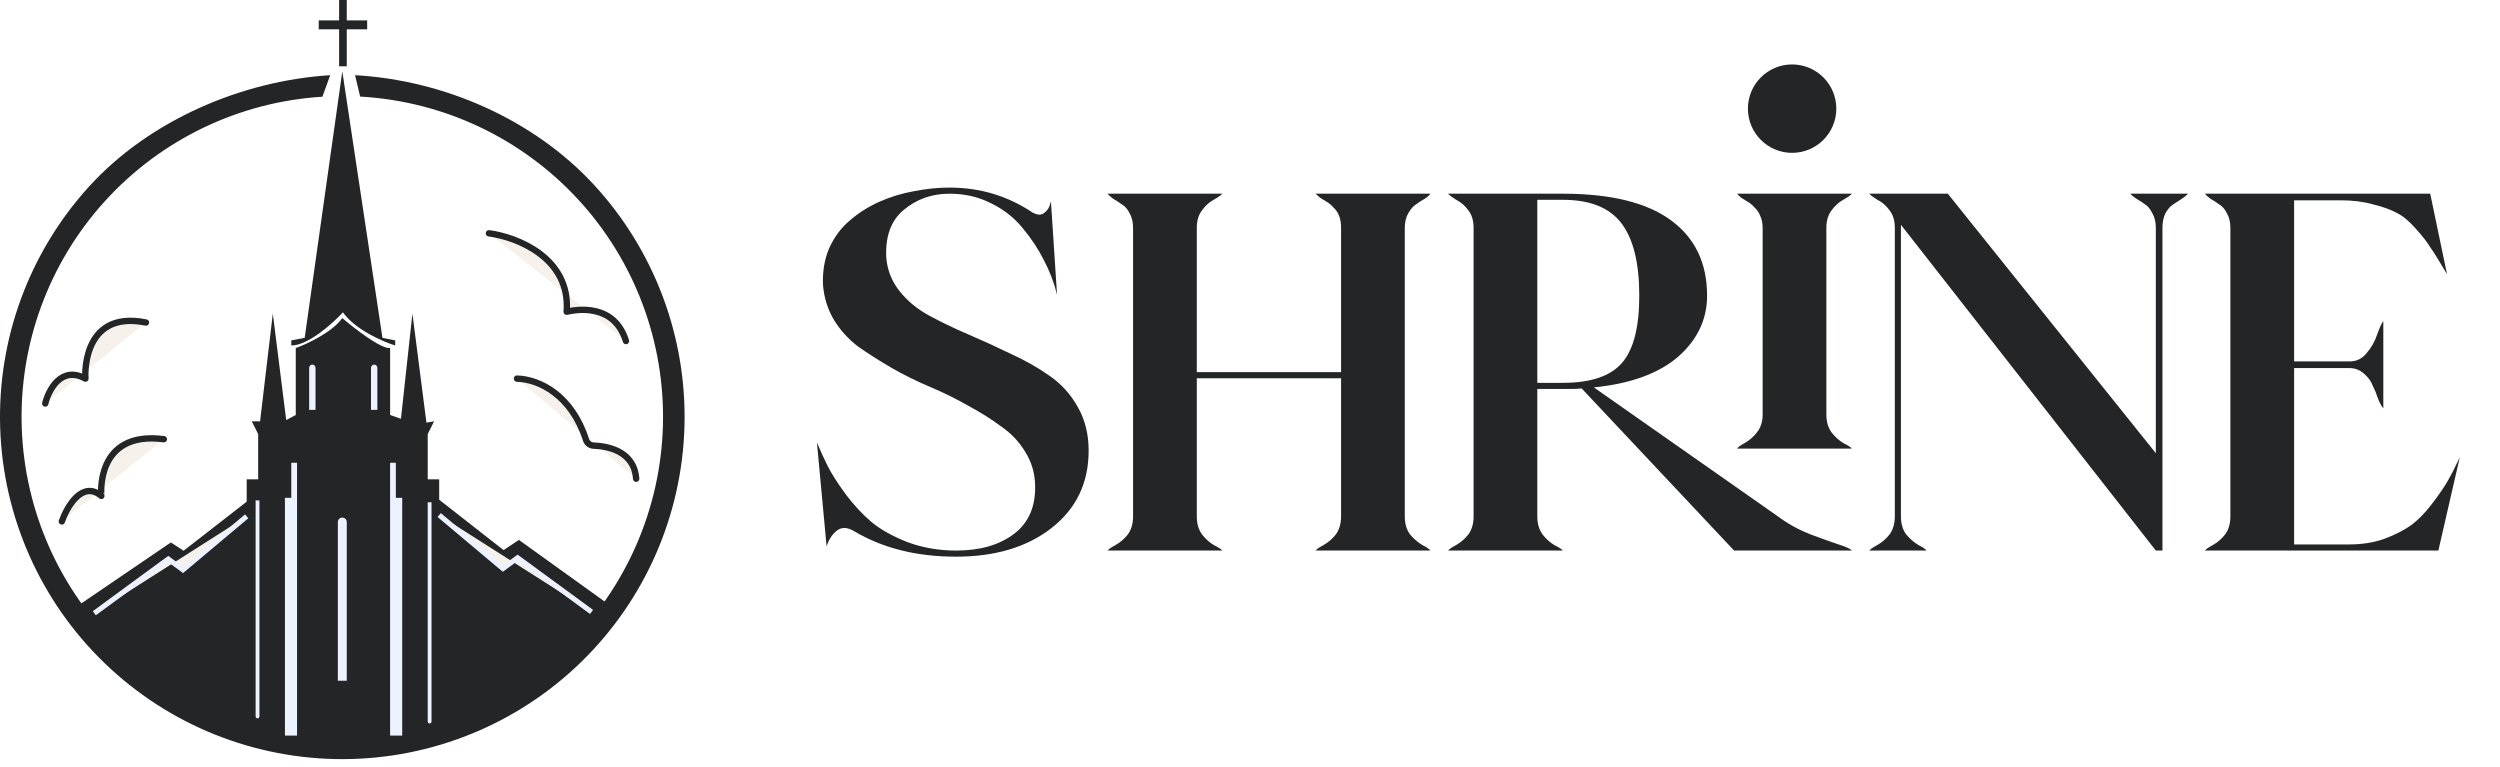
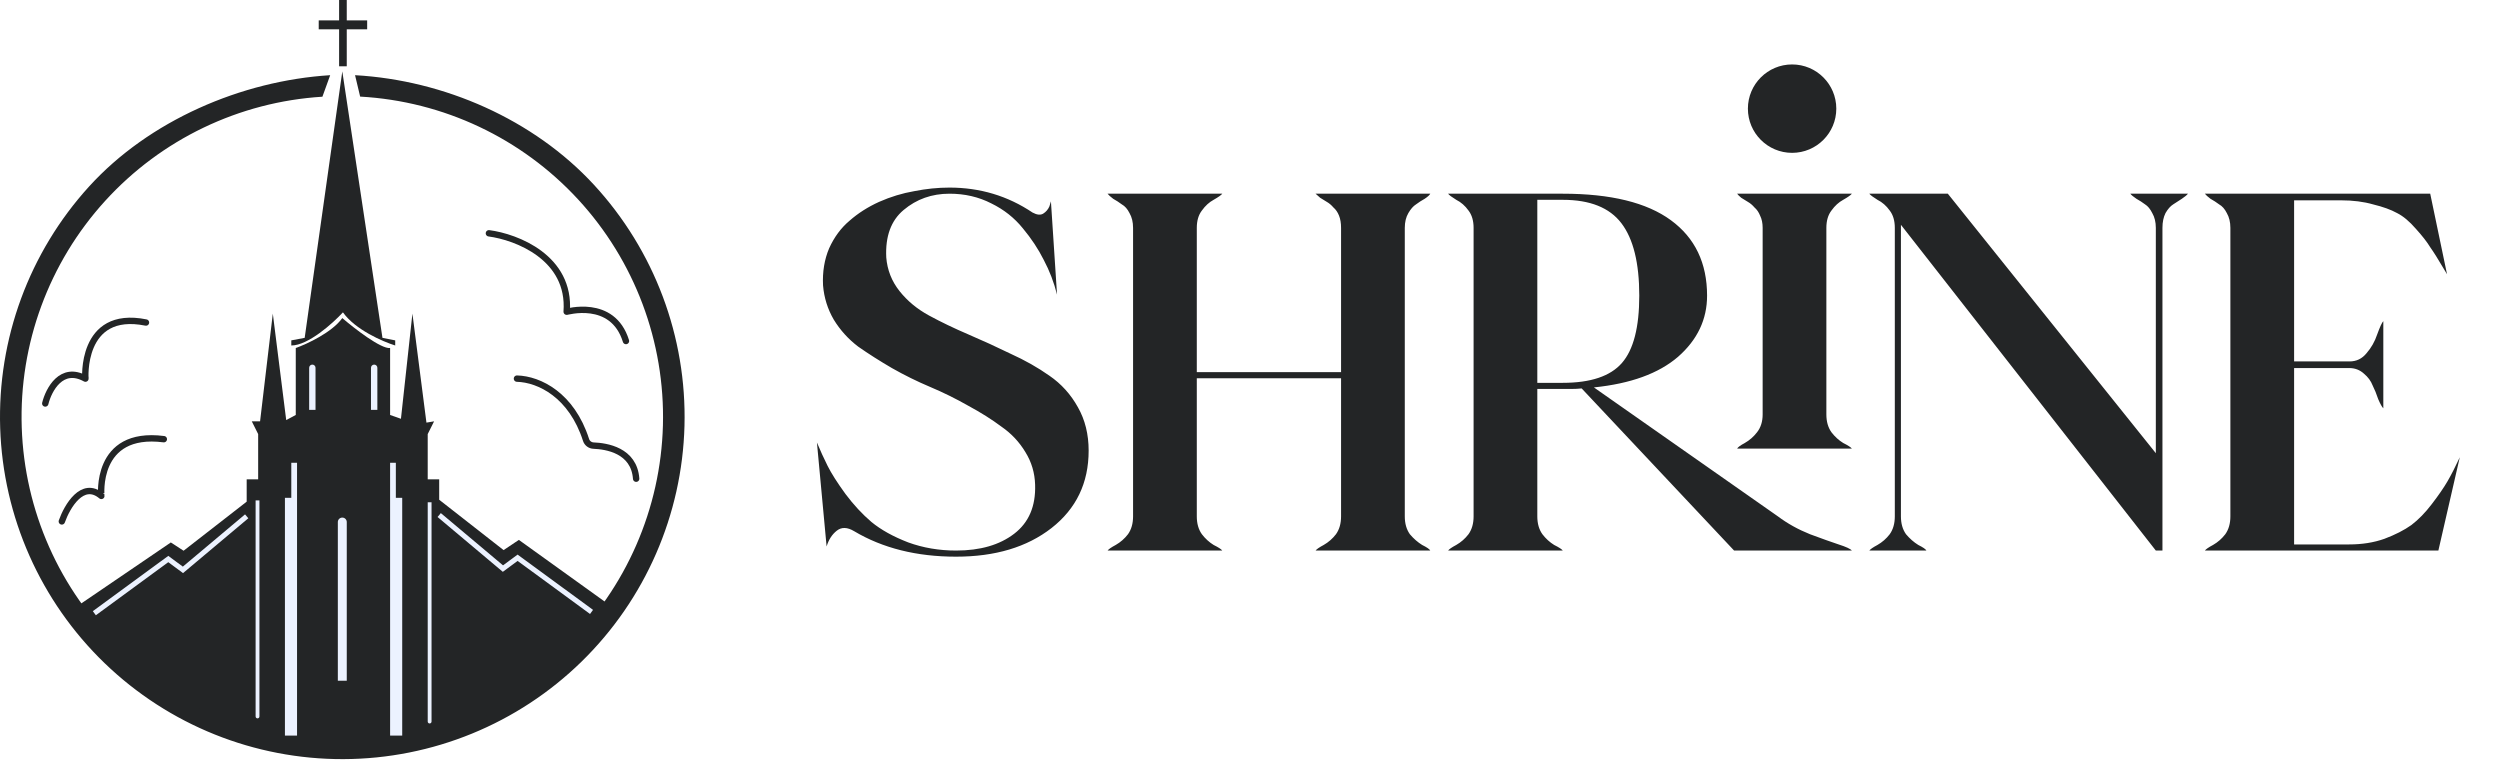
- <svg xmlns="http://www.w3.org/2000/svg" width="238" height="73" viewBox="0 0 238 73" fill="#F6F2EB">
-   <circle cx="170.609" cy="10.343" r="4.208" fill="#232526" />
-   <path d="M84.372 24.506C84.469 25.704 84.889 26.771 85.633 27.71C86.378 28.648 87.316 29.424 88.448 30.039C89.581 30.654 90.826 31.253 92.185 31.835C93.544 32.417 94.887 33.032 96.213 33.679C97.572 34.294 98.802 34.989 99.902 35.766C101.034 36.542 101.94 37.545 102.62 38.775C103.299 39.972 103.639 41.347 103.639 42.9C103.639 45.974 102.458 48.433 100.096 50.277C97.767 52.089 94.741 52.995 91.021 52.995C87.267 52.995 84.032 52.186 81.314 50.568C80.667 50.18 80.117 50.164 79.664 50.52C79.211 50.876 78.888 51.377 78.693 52.024L77.771 42.124C78.095 42.9 78.434 43.644 78.79 44.356C79.146 45.068 79.713 45.958 80.489 47.026C81.266 48.061 82.091 48.951 82.964 49.695C83.87 50.439 85.035 51.086 86.459 51.636C87.882 52.154 89.403 52.413 91.021 52.413C93.318 52.413 95.162 51.879 96.553 50.811C97.945 49.743 98.608 48.19 98.543 46.152C98.511 45.02 98.203 43.984 97.621 43.046C97.039 42.075 96.278 41.266 95.34 40.619C94.434 39.94 93.382 39.276 92.185 38.629C90.988 37.95 89.775 37.351 88.545 36.834C87.316 36.316 86.103 35.718 84.906 35.038C83.741 34.359 82.673 33.679 81.702 33C80.764 32.288 79.988 31.43 79.373 30.427C78.79 29.424 78.451 28.341 78.354 27.176C78.289 25.882 78.483 24.701 78.936 23.633C79.421 22.565 80.068 21.692 80.877 21.012C81.686 20.3 82.624 19.702 83.692 19.216C84.792 18.731 85.909 18.391 87.041 18.197C88.173 17.971 89.29 17.858 90.39 17.858C93.302 17.858 95.939 18.65 98.3 20.236C98.721 20.462 99.061 20.494 99.32 20.333C99.578 20.171 99.773 19.945 99.902 19.653L100.048 19.168L100.63 28.049C100.339 26.885 99.918 25.785 99.368 24.749C98.85 23.714 98.187 22.711 97.378 21.74C96.569 20.737 95.566 19.945 94.369 19.362C93.172 18.747 91.846 18.44 90.39 18.44C88.707 18.44 87.251 18.958 86.022 19.993C84.825 20.996 84.275 22.5 84.372 24.506ZM136.162 18.44C136.098 18.569 135.92 18.731 135.629 18.925C135.337 19.087 135.062 19.265 134.804 19.459C134.545 19.621 134.302 19.896 134.076 20.284C133.849 20.672 133.736 21.142 133.736 21.692V49.161C133.736 49.84 133.898 50.407 134.221 50.86C134.577 51.28 134.965 51.62 135.386 51.879C135.839 52.105 136.098 52.283 136.162 52.413H125.243C125.34 52.283 125.599 52.105 126.019 51.879C126.472 51.62 126.86 51.28 127.184 50.86C127.508 50.407 127.669 49.84 127.669 49.161V36.009H113.935V49.161C113.935 49.84 114.096 50.407 114.42 50.86C114.744 51.28 115.116 51.62 115.536 51.879C115.989 52.105 116.264 52.283 116.361 52.413H105.441C105.539 52.283 105.797 52.105 106.218 51.879C106.671 51.62 107.059 51.28 107.383 50.86C107.706 50.407 107.868 49.84 107.868 49.161V21.692C107.868 21.142 107.755 20.672 107.528 20.284C107.334 19.896 107.092 19.621 106.8 19.459C106.542 19.265 106.267 19.087 105.975 18.925C105.717 18.731 105.539 18.569 105.441 18.44H116.361C116.264 18.569 115.989 18.764 115.536 19.022C115.116 19.249 114.744 19.589 114.42 20.041C114.096 20.462 113.935 21.012 113.935 21.692V35.426H127.669V21.692C127.669 21.239 127.605 20.85 127.475 20.527C127.346 20.203 127.168 19.945 126.941 19.75C126.747 19.524 126.537 19.346 126.31 19.216C126.084 19.087 125.874 18.958 125.679 18.828C125.485 18.666 125.34 18.537 125.243 18.44H136.162ZM173.87 39.455C173.87 40.134 174.032 40.7 174.355 41.153C174.679 41.574 175.051 41.913 175.472 42.172C175.925 42.399 176.2 42.577 176.297 42.706H165.377C165.442 42.577 165.684 42.399 166.105 42.172C166.558 41.913 166.946 41.574 167.27 41.153C167.626 40.7 167.804 40.134 167.804 39.455V21.692C167.804 21.239 167.723 20.85 167.561 20.527C167.432 20.203 167.254 19.945 167.027 19.75C166.833 19.524 166.623 19.346 166.396 19.216C166.202 19.087 165.992 18.958 165.765 18.828C165.571 18.666 165.442 18.537 165.377 18.44H176.297C176.2 18.569 175.925 18.764 175.472 19.022C175.051 19.249 174.679 19.589 174.355 20.041C174.032 20.462 173.87 21.012 173.87 21.692V39.455ZM169.26 49.161C170.166 49.84 171.185 50.407 172.317 50.86C173.45 51.28 174.355 51.604 175.035 51.83C175.747 52.057 176.167 52.251 176.297 52.413H165.086L150.575 36.979C150.251 37.012 149.928 37.028 149.604 37.028H146.352V49.161C146.352 49.84 146.514 50.407 146.838 50.86C147.161 51.28 147.533 51.62 147.954 51.879C148.407 52.105 148.682 52.283 148.779 52.413H137.859C137.956 52.283 138.215 52.105 138.636 51.879C139.089 51.62 139.477 51.28 139.8 50.86C140.124 50.407 140.286 49.84 140.286 49.161V21.692C140.286 21.012 140.124 20.462 139.8 20.041C139.477 19.589 139.089 19.249 138.636 19.022C138.215 18.764 137.956 18.569 137.859 18.44H148.779C153.341 18.44 156.771 19.281 159.068 20.964C161.365 22.646 162.514 25.04 162.514 28.146C162.514 30.411 161.591 32.353 159.747 33.97C157.903 35.556 155.234 36.526 151.739 36.882L169.26 49.161ZM148.779 36.446C151.432 36.446 153.309 35.815 154.409 34.553C155.509 33.291 156.059 31.155 156.059 28.146C156.059 25.04 155.493 22.743 154.36 21.255C153.228 19.767 151.367 19.022 148.779 19.022H146.352V36.446H148.779ZM202.808 18.44H208.292C208.195 18.569 208.001 18.731 207.71 18.925C207.451 19.087 207.176 19.265 206.885 19.459C206.626 19.621 206.383 19.896 206.157 20.284C205.963 20.672 205.865 21.142 205.865 21.692V52.413H205.235L180.968 21.4V49.161C180.968 49.84 181.13 50.407 181.454 50.86C181.81 51.28 182.198 51.62 182.619 51.879C183.071 52.105 183.33 52.283 183.395 52.413H177.959C178.056 52.283 178.315 52.105 178.736 51.879C179.189 51.62 179.577 51.28 179.901 50.86C180.224 50.407 180.386 49.84 180.386 49.161V21.692C180.386 21.012 180.224 20.462 179.901 20.041C179.577 19.589 179.189 19.249 178.736 19.022C178.315 18.764 178.056 18.569 177.959 18.44H185.433L205.235 43.143V21.692C205.235 21.142 205.121 20.672 204.895 20.284C204.701 19.896 204.474 19.621 204.215 19.459C203.957 19.265 203.682 19.087 203.39 18.925C203.099 18.731 202.905 18.569 202.808 18.44ZM223.64 51.83C224.87 51.83 225.986 51.652 226.989 51.296C228.024 50.908 228.882 50.471 229.561 49.986C230.24 49.468 230.888 48.805 231.502 47.996C232.149 47.155 232.651 46.427 233.007 45.812C233.363 45.197 233.751 44.437 234.172 43.531L232.133 52.413H209.905C210.002 52.283 210.261 52.105 210.682 51.879C211.135 51.62 211.523 51.28 211.847 50.86C212.17 50.407 212.332 49.84 212.332 49.161V21.692C212.332 21.142 212.219 20.672 211.992 20.284C211.798 19.896 211.556 19.621 211.264 19.459C211.005 19.265 210.73 19.087 210.439 18.925C210.18 18.731 210.002 18.569 209.905 18.44H231.357L232.958 26.108C232.894 26.011 232.796 25.849 232.667 25.623C232.117 24.684 231.68 23.989 231.357 23.536C231.066 23.05 230.613 22.468 229.998 21.789C229.383 21.077 228.784 20.575 228.202 20.284C227.62 19.961 226.859 19.686 225.921 19.459C225.015 19.2 223.996 19.071 222.864 19.071H218.399V34.407H223.689C224.336 34.407 224.87 34.148 225.29 33.631C225.743 33.113 226.083 32.514 226.309 31.835C226.568 31.123 226.762 30.703 226.892 30.573V38.872C226.762 38.743 226.601 38.452 226.406 37.998C226.245 37.513 226.067 37.076 225.873 36.688C225.711 36.267 225.436 35.895 225.048 35.572C224.659 35.216 224.19 35.038 223.64 35.038H218.399V51.83H223.64Z" fill="#232526" />
-   <path d="M49.215 36.045C51.353 36.104 54.425 37.619 55.792 41.883C55.893 42.195 56.178 42.409 56.507 42.422C57.715 42.471 60.365 42.856 60.563 45.573" stroke="#232526" stroke-width="0.607" stroke-linecap="round" />
-   <path d="M4.309 38.412C4.632 37.097 5.85 34.783 8.132 36.045C8.132 36.227 7.585 29.431 13.897 30.705" stroke="#232526" stroke-width="0.607" stroke-linecap="round" />
-   <path d="M5.887 49.639C6.392 48.203 7.853 45.706 9.649 47.211C9.649 47.272 8.982 40.961 15.596 41.811" stroke="#232526" stroke-width="0.607" stroke-linecap="round" />
-   <path d="M46.545 22.21C49.175 22.554 54.337 24.528 53.948 29.674C53.827 29.735 58.318 28.339 59.592 32.465" stroke="#232526" stroke-width="0.607" stroke-linecap="round" />
-   <path d="M31.434 7.158C22.974 7.684 14.184 11.485 8.48 17.756C2.777 24.027 -0.259 32.273 0.017 40.745C0.294 49.217 3.86 57.248 9.961 63.133C16.061 69.019 24.214 72.296 32.691 72.269C41.167 72.242 49.299 68.913 55.362 62.989C61.425 57.065 64.94 49.012 65.163 40.538C65.385 32.064 62.297 23.837 56.554 17.603C50.811 11.369 42.264 7.63 33.801 7.158L34.286 9.195C42.217 9.638 49.663 13.152 55.044 18.994C60.426 24.836 63.319 32.544 63.111 40.484C62.902 48.424 59.608 55.97 53.927 61.521C48.247 67.072 40.627 70.191 32.684 70.217C24.741 70.242 17.102 67.171 11.386 61.656C5.67 56.142 2.328 48.616 2.069 40.678C1.81 32.74 4.654 25.013 9.999 19.137C15.343 13.261 22.766 9.699 30.694 9.207L31.434 7.158Z" fill="#232526" />
-   <path d="M16.263 51.641L7.707 57.467L7.95 58.559L9.467 60.319L15.656 65.598L23.242 69.725L29.553 71.303L37.139 70.999L43.51 69.603L50.428 66.023L57.103 59.409L57.589 57.285L49.397 51.398L47.94 52.37L41.811 47.575V45.634H40.719V41.325L41.326 40.111L40.597 40.233L39.262 29.856L38.17 39.869L37.139 39.505V33.133C36.265 33.23 33.74 31.272 32.587 30.281C31.616 31.64 29.229 32.748 28.157 33.133V39.505L27.247 39.99L25.973 29.856L24.759 40.111H23.97L24.577 41.325V45.634H23.485V47.758L17.477 52.43L16.263 51.641Z" fill="#232526" />
-   <rect x="32.283" width="0.728" height="6.311" fill="#232526" />
+ <svg xmlns="http://www.w3.org/2000/svg" width="238" height="73" viewBox="0 0 238 73" fill="none">
+   <circle cx="170.608" cy="10.343" r="4.208" fill="#232526" />
+   <path d="M84.372 24.507C84.469 25.704 84.889 26.771 85.633 27.71C86.378 28.648 87.316 29.425 88.448 30.039C89.581 30.654 90.826 31.253 92.185 31.835C93.544 32.417 94.887 33.032 96.213 33.679C97.572 34.294 98.802 34.99 99.902 35.766C101.034 36.543 101.94 37.546 102.62 38.775C103.299 39.972 103.639 41.347 103.639 42.9C103.639 45.974 102.458 48.433 100.096 50.277C97.766 52.089 94.741 52.995 91.02 52.995C87.267 52.995 84.032 52.186 81.314 50.569C80.667 50.18 80.117 50.164 79.664 50.52C79.211 50.876 78.887 51.377 78.693 52.025L77.771 42.124C78.095 42.9 78.434 43.645 78.79 44.356C79.146 45.068 79.713 45.958 80.489 47.026C81.266 48.061 82.091 48.951 82.964 49.695C83.87 50.439 85.035 51.086 86.459 51.636C87.882 52.154 89.403 52.413 91.02 52.413C93.318 52.413 95.162 51.879 96.553 50.811C97.945 49.743 98.608 48.19 98.543 46.152C98.511 45.02 98.203 43.984 97.621 43.046C97.038 42.075 96.278 41.267 95.34 40.619C94.434 39.94 93.382 39.277 92.185 38.63C90.988 37.95 89.775 37.352 88.545 36.834C87.316 36.316 86.103 35.718 84.905 35.038C83.741 34.359 82.673 33.679 81.702 33C80.764 32.288 79.987 31.431 79.373 30.428C78.79 29.425 78.451 28.341 78.354 27.176C78.289 25.882 78.483 24.701 78.936 23.633C79.421 22.565 80.068 21.692 80.877 21.012C81.686 20.3 82.624 19.702 83.692 19.217C84.792 18.731 85.908 18.392 87.041 18.197C88.173 17.971 89.29 17.858 90.39 17.858C93.302 17.858 95.939 18.65 98.3 20.236C98.721 20.462 99.061 20.495 99.32 20.333C99.578 20.171 99.772 19.945 99.902 19.653L100.048 19.168L100.63 28.049C100.339 26.885 99.918 25.785 99.368 24.749C98.85 23.714 98.187 22.711 97.378 21.74C96.569 20.737 95.566 19.945 94.369 19.362C93.172 18.747 91.846 18.44 90.39 18.44C88.707 18.44 87.251 18.958 86.022 19.993C84.825 20.996 84.275 22.501 84.372 24.507ZM136.162 18.44C136.098 18.57 135.92 18.731 135.629 18.925C135.337 19.087 135.062 19.265 134.803 19.459C134.545 19.621 134.302 19.896 134.076 20.284C133.849 20.673 133.736 21.142 133.736 21.692V49.161C133.736 49.84 133.898 50.407 134.221 50.86C134.577 51.28 134.965 51.62 135.386 51.879C135.839 52.105 136.098 52.283 136.162 52.413H125.243C125.34 52.283 125.599 52.105 126.019 51.879C126.472 51.62 126.86 51.28 127.184 50.86C127.507 50.407 127.669 49.84 127.669 49.161V36.009H113.935V49.161C113.935 49.84 114.096 50.407 114.42 50.86C114.743 51.28 115.116 51.62 115.536 51.879C115.989 52.105 116.264 52.283 116.361 52.413H105.441C105.539 52.283 105.797 52.105 106.218 51.879C106.671 51.62 107.059 51.28 107.383 50.86C107.706 50.407 107.868 49.84 107.868 49.161V21.692C107.868 21.142 107.755 20.673 107.528 20.284C107.334 19.896 107.092 19.621 106.8 19.459C106.542 19.265 106.266 19.087 105.975 18.925C105.716 18.731 105.539 18.57 105.441 18.44H116.361C116.264 18.57 115.989 18.764 115.536 19.023C115.116 19.249 114.743 19.589 114.42 20.042C114.096 20.462 113.935 21.012 113.935 21.692V35.426H127.669V21.692C127.669 21.239 127.605 20.851 127.475 20.527C127.346 20.203 127.168 19.945 126.941 19.75C126.747 19.524 126.537 19.346 126.31 19.217C126.084 19.087 125.874 18.958 125.679 18.828C125.485 18.667 125.34 18.537 125.243 18.44H136.162ZM173.87 39.455C173.87 40.134 174.032 40.7 174.355 41.153C174.679 41.574 175.051 41.914 175.472 42.172C175.925 42.399 176.2 42.577 176.297 42.706H165.377C165.442 42.577 165.684 42.399 166.105 42.172C166.558 41.914 166.946 41.574 167.27 41.153C167.626 40.7 167.804 40.134 167.804 39.455V21.692C167.804 21.239 167.723 20.851 167.561 20.527C167.431 20.203 167.254 19.945 167.027 19.75C166.833 19.524 166.623 19.346 166.396 19.217C166.202 19.087 165.992 18.958 165.765 18.828C165.571 18.667 165.442 18.537 165.377 18.44H176.297C176.2 18.57 175.925 18.764 175.472 19.023C175.051 19.249 174.679 19.589 174.355 20.042C174.032 20.462 173.87 21.012 173.87 21.692V39.455ZM169.26 49.161C170.165 49.84 171.185 50.407 172.317 50.86C173.45 51.28 174.355 51.604 175.035 51.83C175.747 52.057 176.167 52.251 176.297 52.413H165.086L150.575 36.979C150.251 37.012 149.928 37.028 149.604 37.028H146.352V49.161C146.352 49.84 146.514 50.407 146.838 50.86C147.161 51.28 147.533 51.62 147.954 51.879C148.407 52.105 148.682 52.283 148.779 52.413H137.859C137.956 52.283 138.215 52.105 138.636 51.879C139.089 51.62 139.477 51.28 139.8 50.86C140.124 50.407 140.286 49.84 140.286 49.161V21.692C140.286 21.012 140.124 20.462 139.8 20.042C139.477 19.589 139.089 19.249 138.636 19.023C138.215 18.764 137.956 18.57 137.859 18.44H148.779C153.341 18.44 156.771 19.281 159.068 20.964C161.365 22.646 162.514 25.041 162.514 28.147C162.514 30.411 161.591 32.353 159.747 33.97C157.903 35.556 155.234 36.526 151.739 36.882L169.26 49.161ZM148.779 36.446C151.432 36.446 153.309 35.815 154.409 34.553C155.509 33.291 156.059 31.156 156.059 28.147C156.059 25.041 155.493 22.743 154.36 21.255C153.228 19.767 151.367 19.023 148.779 19.023H146.352V36.446H148.779ZM202.808 18.44H208.292C208.195 18.57 208.001 18.731 207.71 18.925C207.451 19.087 207.176 19.265 206.885 19.459C206.626 19.621 206.383 19.896 206.157 20.284C205.962 20.673 205.865 21.142 205.865 21.692V52.413H205.235L180.968 21.401V49.161C180.968 49.84 181.13 50.407 181.454 50.86C181.81 51.28 182.198 51.62 182.618 51.879C183.071 52.105 183.33 52.283 183.395 52.413H177.959C178.056 52.283 178.315 52.105 178.736 51.879C179.189 51.62 179.577 51.28 179.901 50.86C180.224 50.407 180.386 49.84 180.386 49.161V21.692C180.386 21.012 180.224 20.462 179.901 20.042C179.577 19.589 179.189 19.249 178.736 19.023C178.315 18.764 178.056 18.57 177.959 18.44H185.433L205.235 43.143V21.692C205.235 21.142 205.121 20.673 204.895 20.284C204.701 19.896 204.474 19.621 204.215 19.459C203.956 19.265 203.681 19.087 203.39 18.925C203.099 18.731 202.905 18.57 202.808 18.44ZM223.64 51.83C224.869 51.83 225.986 51.652 226.989 51.297C228.024 50.908 228.881 50.471 229.561 49.986C230.24 49.468 230.887 48.805 231.502 47.996C232.149 47.155 232.651 46.427 233.007 45.812C233.363 45.198 233.751 44.437 234.172 43.531L232.133 52.413H209.905C210.002 52.283 210.261 52.105 210.682 51.879C211.135 51.62 211.523 51.28 211.847 50.86C212.17 50.407 212.332 49.84 212.332 49.161V21.692C212.332 21.142 212.219 20.673 211.992 20.284C211.798 19.896 211.555 19.621 211.264 19.459C211.005 19.265 210.73 19.087 210.439 18.925C210.18 18.731 210.002 18.57 209.905 18.44H231.357L232.958 26.108C232.893 26.011 232.796 25.849 232.667 25.623C232.117 24.685 231.68 23.989 231.357 23.536C231.065 23.051 230.612 22.468 229.998 21.789C229.383 21.077 228.784 20.576 228.202 20.284C227.62 19.961 226.859 19.686 225.921 19.459C225.015 19.2 223.996 19.071 222.863 19.071H218.399V34.407H223.689C224.336 34.407 224.869 34.148 225.29 33.631C225.743 33.113 226.083 32.514 226.309 31.835C226.568 31.123 226.762 30.703 226.892 30.573V38.872C226.762 38.743 226.6 38.452 226.406 37.999C226.245 37.513 226.067 37.077 225.872 36.688C225.711 36.268 225.436 35.896 225.047 35.572C224.659 35.216 224.19 35.038 223.64 35.038H218.399V51.83H223.64Z" fill="#232526" />
+   <path d="M49.214 36.045C51.352 36.104 54.424 37.619 55.792 41.883C55.892 42.195 56.178 42.409 56.506 42.422C57.714 42.471 60.364 42.856 60.562 45.573" stroke="#232526" stroke-width="0.607" stroke-linecap="round" />
+   <path d="M4.309 38.412C4.632 37.097 5.85 34.783 8.132 36.045C8.132 36.227 7.586 29.431 13.897 30.705" stroke="#232526" stroke-width="0.607" stroke-linecap="round" />
+   <path d="M5.886 49.639C6.392 48.202 7.853 45.706 9.649 47.211C9.649 47.272 8.981 40.961 15.596 41.81" stroke="#232526" stroke-width="0.607" stroke-linecap="round" />
+   <path d="M46.544 22.21C49.174 22.554 54.336 24.528 53.947 29.674C53.826 29.735 58.317 28.339 59.591 32.465" stroke="#232526" stroke-width="0.607" stroke-linecap="round" />
+   <path d="M31.434 7.158C22.974 7.684 14.184 11.485 8.48 17.756C2.777 24.027 -0.259 32.273 0.017 40.745C0.294 49.217 3.86 57.248 9.961 63.134C16.061 69.019 24.214 72.296 32.691 72.269C41.167 72.242 49.299 68.914 55.362 62.989C61.425 57.065 64.94 49.012 65.163 40.538C65.385 32.064 62.297 23.838 56.554 17.603C50.811 11.369 42.264 7.63 33.801 7.158L34.286 9.196C42.217 9.638 49.663 13.152 55.044 18.994C60.426 24.836 63.319 32.544 63.111 40.484C62.902 48.424 59.608 55.97 53.927 61.521C48.247 67.072 40.627 70.192 32.684 70.217C24.741 70.242 17.102 67.171 11.386 61.657C5.67 56.142 2.328 48.617 2.069 40.678C1.81 32.74 4.654 25.013 9.999 19.137C15.343 13.261 22.766 9.699 30.694 9.207L31.434 7.158Z" fill="#232526" />
+   <path d="M16.263 51.641L7.707 57.467L7.949 58.559L9.467 60.319L15.656 65.598L23.242 69.725L29.553 71.303L37.138 70.999L43.51 69.603L50.428 66.023L57.103 59.409L57.588 57.285L49.396 51.398L47.94 52.369L41.811 47.575V45.633H40.718V41.325L41.325 40.111L40.597 40.233L39.262 29.856L38.17 39.869L37.138 39.505V33.133C36.264 33.23 33.74 31.272 32.587 30.281C31.616 31.64 29.229 32.748 28.157 33.133V39.505L27.247 39.99L25.972 29.856L24.759 40.111H23.97L24.577 41.325V45.633H23.484V47.758L17.477 52.43L16.263 51.641Z" fill="#232526" />
+   <rect x="32.283" y="-3.05176e-05" width="0.728" height="6.311" fill="#232526" />
  <rect x="30.342" y="1.941" width="4.612" height="0.85" fill="#232526" />
  <path d="M27.125 47.393V70.028H28.278V44.056H27.732V47.393H27.125Z" fill="#ECF2FF" />
  <path d="M38.291 47.393V70.028H37.138V44.056H37.684V47.393H38.291Z" fill="#ECF2FF" />
-   <path d="M32.162 49.699V64.809H33.012V49.699C33.012 49.465 32.822 49.274 32.587 49.274C32.352 49.274 32.162 49.465 32.162 49.699Z" fill="#ECF2FF" />
-   <path d="M24.334 68.207C24.334 68.308 24.415 68.389 24.516 68.389C24.616 68.389 24.698 68.308 24.698 68.207H24.334ZM24.334 47.636V68.207H24.698V47.636H24.334Z" fill="#ECF2FF" />
-   <path d="M40.718 68.693C40.718 68.793 40.8 68.875 40.9 68.875C41.001 68.875 41.082 68.793 41.082 68.693L40.718 68.693ZM40.718 47.818L40.718 68.693L41.082 68.693L41.082 47.818L40.718 47.818Z" fill="#ECF2FF" />
-   <path d="M8.98 58.377L16.02 53.219L17.416 54.251L23.484 49.153" stroke="#ECF2FF" stroke-width="0.485" />
-   <path d="M56.315 58.256L49.275 53.098L47.88 54.13L41.811 49.032" stroke="#ECF2FF" stroke-width="0.485" />
-   <path d="M29.432 35.013V39.019H30.038V35.013C30.038 34.846 29.903 34.71 29.735 34.71C29.567 34.71 29.432 34.846 29.432 35.013Z" fill="#ECF2FF" />
-   <path d="M35.318 35.013V39.019H35.925V35.013C35.925 34.846 35.789 34.71 35.622 34.71C35.454 34.71 35.318 34.846 35.318 35.013Z" fill="#ECF2FF" />
-   <path d="M27.732 32.405V32.89C29.334 32.89 31.677 30.787 32.648 29.735C33.813 31.385 36.451 32.526 37.624 32.89V32.405L36.41 32.162L32.587 6.796L29.007 32.162L27.732 32.405Z" fill="#232526" />
+   <path d="M32.162 49.699V64.809H33.012V49.699C33.012 49.464 32.822 49.274 32.587 49.274C32.352 49.274 32.162 49.464 32.162 49.699Z" fill="#ECF2FF" />
+   <path d="M24.334 68.208C24.334 68.308 24.416 68.39 24.516 68.39C24.617 68.39 24.698 68.308 24.698 68.208H24.334ZM24.334 47.636V68.208H24.698V47.636H24.334Z" fill="#ECF2FF" />
+   <path d="M40.719 68.693C40.719 68.794 40.8 68.875 40.901 68.875C41.001 68.875 41.083 68.794 41.083 68.693L40.719 68.693ZM40.719 47.818L40.719 68.693L41.083 68.693L41.083 47.818L40.719 47.818Z" fill="#ECF2FF" />
+   <path d="M8.981 58.377L16.02 53.219L17.416 54.251L23.484 49.153" stroke="#ECF2FF" stroke-width="0.485" />
+   <path d="M56.314 58.256L49.275 53.098L47.879 54.13L41.811 49.032" stroke="#ECF2FF" stroke-width="0.485" />
+   <path d="M29.432 35.014V39.019H30.038V35.013C30.038 34.846 29.903 34.71 29.735 34.71C29.567 34.71 29.432 34.846 29.432 35.014Z" fill="#ECF2FF" />
+   <path d="M35.318 35.014V39.019H35.925V35.013C35.925 34.846 35.789 34.71 35.621 34.71C35.453 34.71 35.318 34.846 35.318 35.014Z" fill="#ECF2FF" />
+   <path d="M27.732 32.404V32.89C29.334 32.89 31.677 30.786 32.648 29.735C33.813 31.385 36.45 32.526 37.624 32.89V32.404L36.41 32.162L32.587 6.796L29.006 32.162L27.732 32.404Z" fill="#232526" />
</svg>
